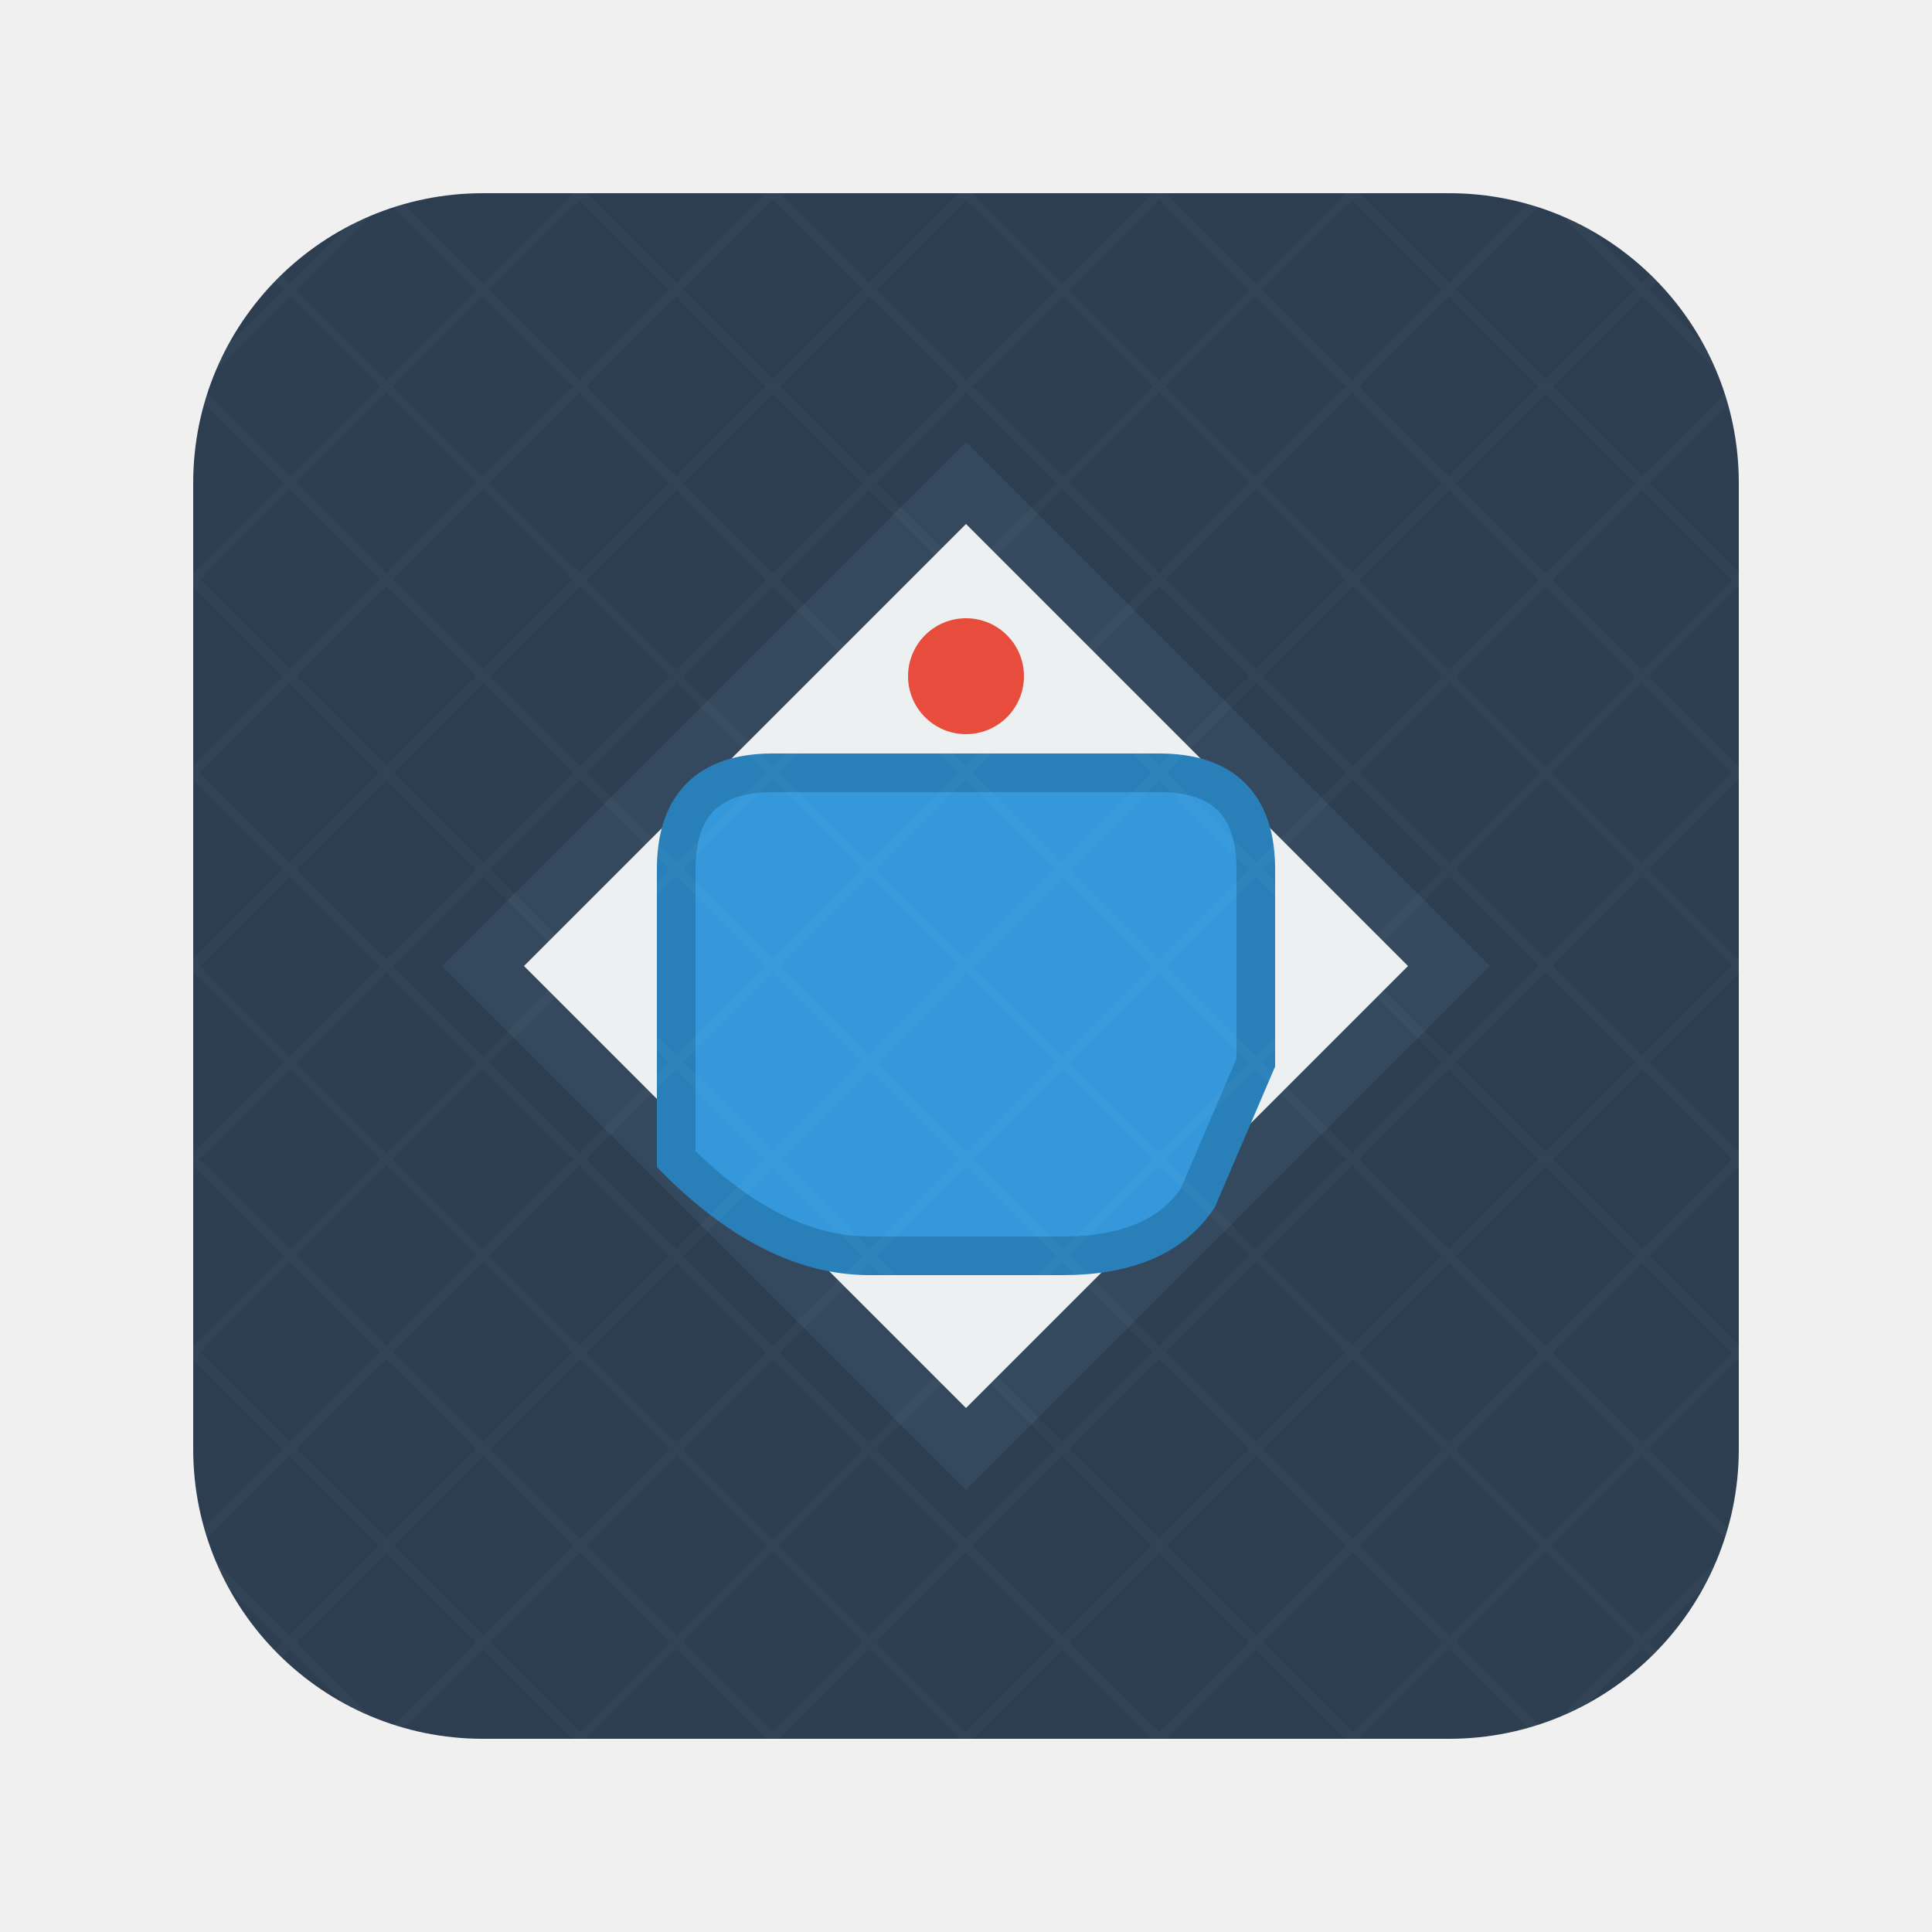
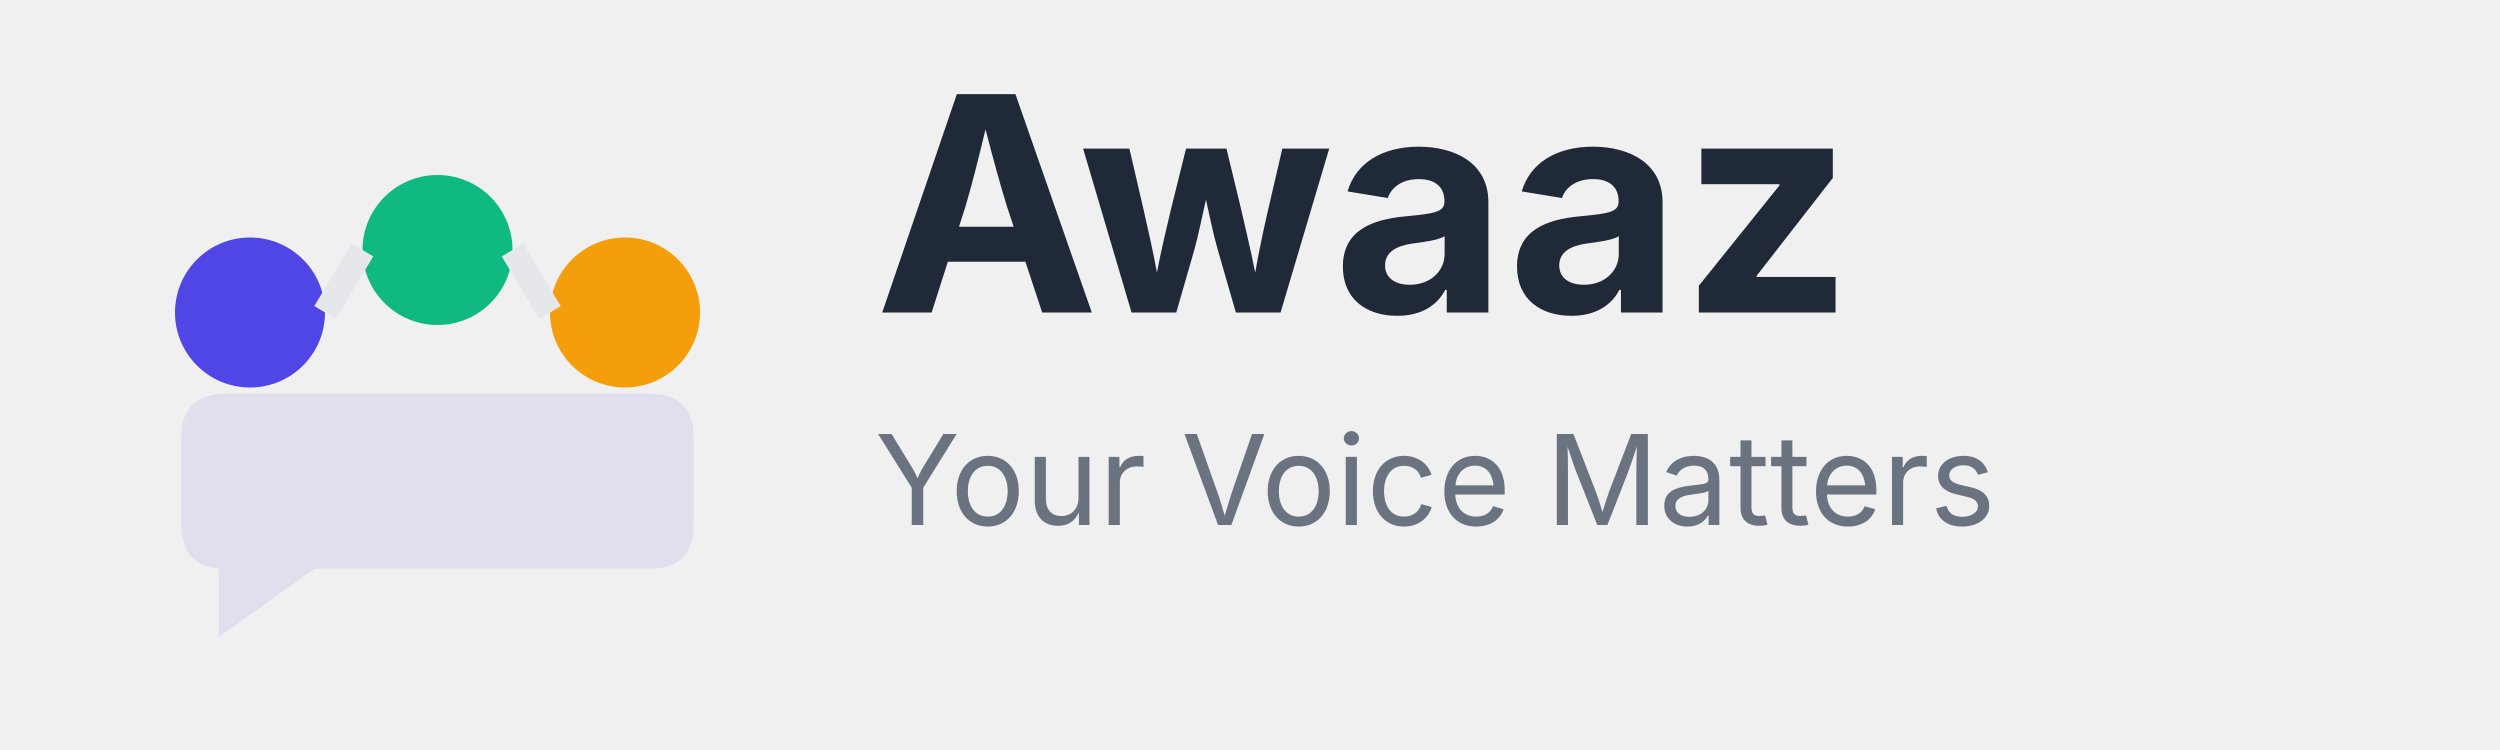
- <svg xmlns="http://www.w3.org/2000/svg" viewBox="0 0 100 100">
-   <rect x="10" y="10" width="80" height="80" rx="15" ry="15" fill="#2c3e50" />
-   <path d="M25 50 L50 25 L75 50 L50 75 Z" fill="#ecf0f1" stroke="#34495e" stroke-width="3" />
-   <path d="M35 60 Q40 65, 45 65 L55 65 Q60 65, 62 62 L65 55 L65 45 Q65 40, 60 40 L40 40 Q35 40, 35 45 Z" fill="#3498db" stroke="#2980b9" stroke-width="2" />
-   <circle cx="50" cy="35" r="3" fill="#e74c3c" />
-   <rect x="10" y="10" width="80" height="80" rx="15" ry="15" fill="url(#texture)" opacity="0.1" />
-   <defs>
-     <pattern id="texture" x="0" y="0" width="10" height="10" patternUnits="userSpaceOnUse">
-       <path d="M0 0 L10 10 M10 0 L0 10" stroke="#ffffff" stroke-width="0.5" opacity="0.3" />
-     </pattern>
-   </defs>
+ <svg xmlns="http://www.w3.org/2000/svg" width="200" height="60" viewBox="0 0 200 60">
+   <circle cx="20" cy="25" r="6" fill="#4F46E5" />
+   <circle cx="35" cy="20" r="6" fill="#10B981" />
+   <circle cx="50" cy="25" r="6" fill="#F59E0B" />
+   <line x1="26" y1="25" x2="29" y2="20" stroke="#E5E7EB" stroke-width="2" />
+   <line x1="41" y1="20" x2="44" y2="25" stroke="#E5E7EB" stroke-width="2" />
+   <path d="M15 35 Q15 32 18 32 L52 32 Q55 32 55 35 L55 42 Q55 45 52 45 L25 45 L18 50 L18 45 Q15 45 15 42 Z" fill="#4F46E5" opacity="0.1" stroke="#4F46E5" stroke-width="1" />
+   <text x="70" y="25" font-family="Inter, sans-serif" font-size="24" font-weight="700" fill="#1F2937">Awaaz</text>
+   <text x="70" y="42" font-family="Inter, sans-serif" font-size="10" font-weight="400" fill="#6B7280">Your Voice Matters</text>
</svg>
